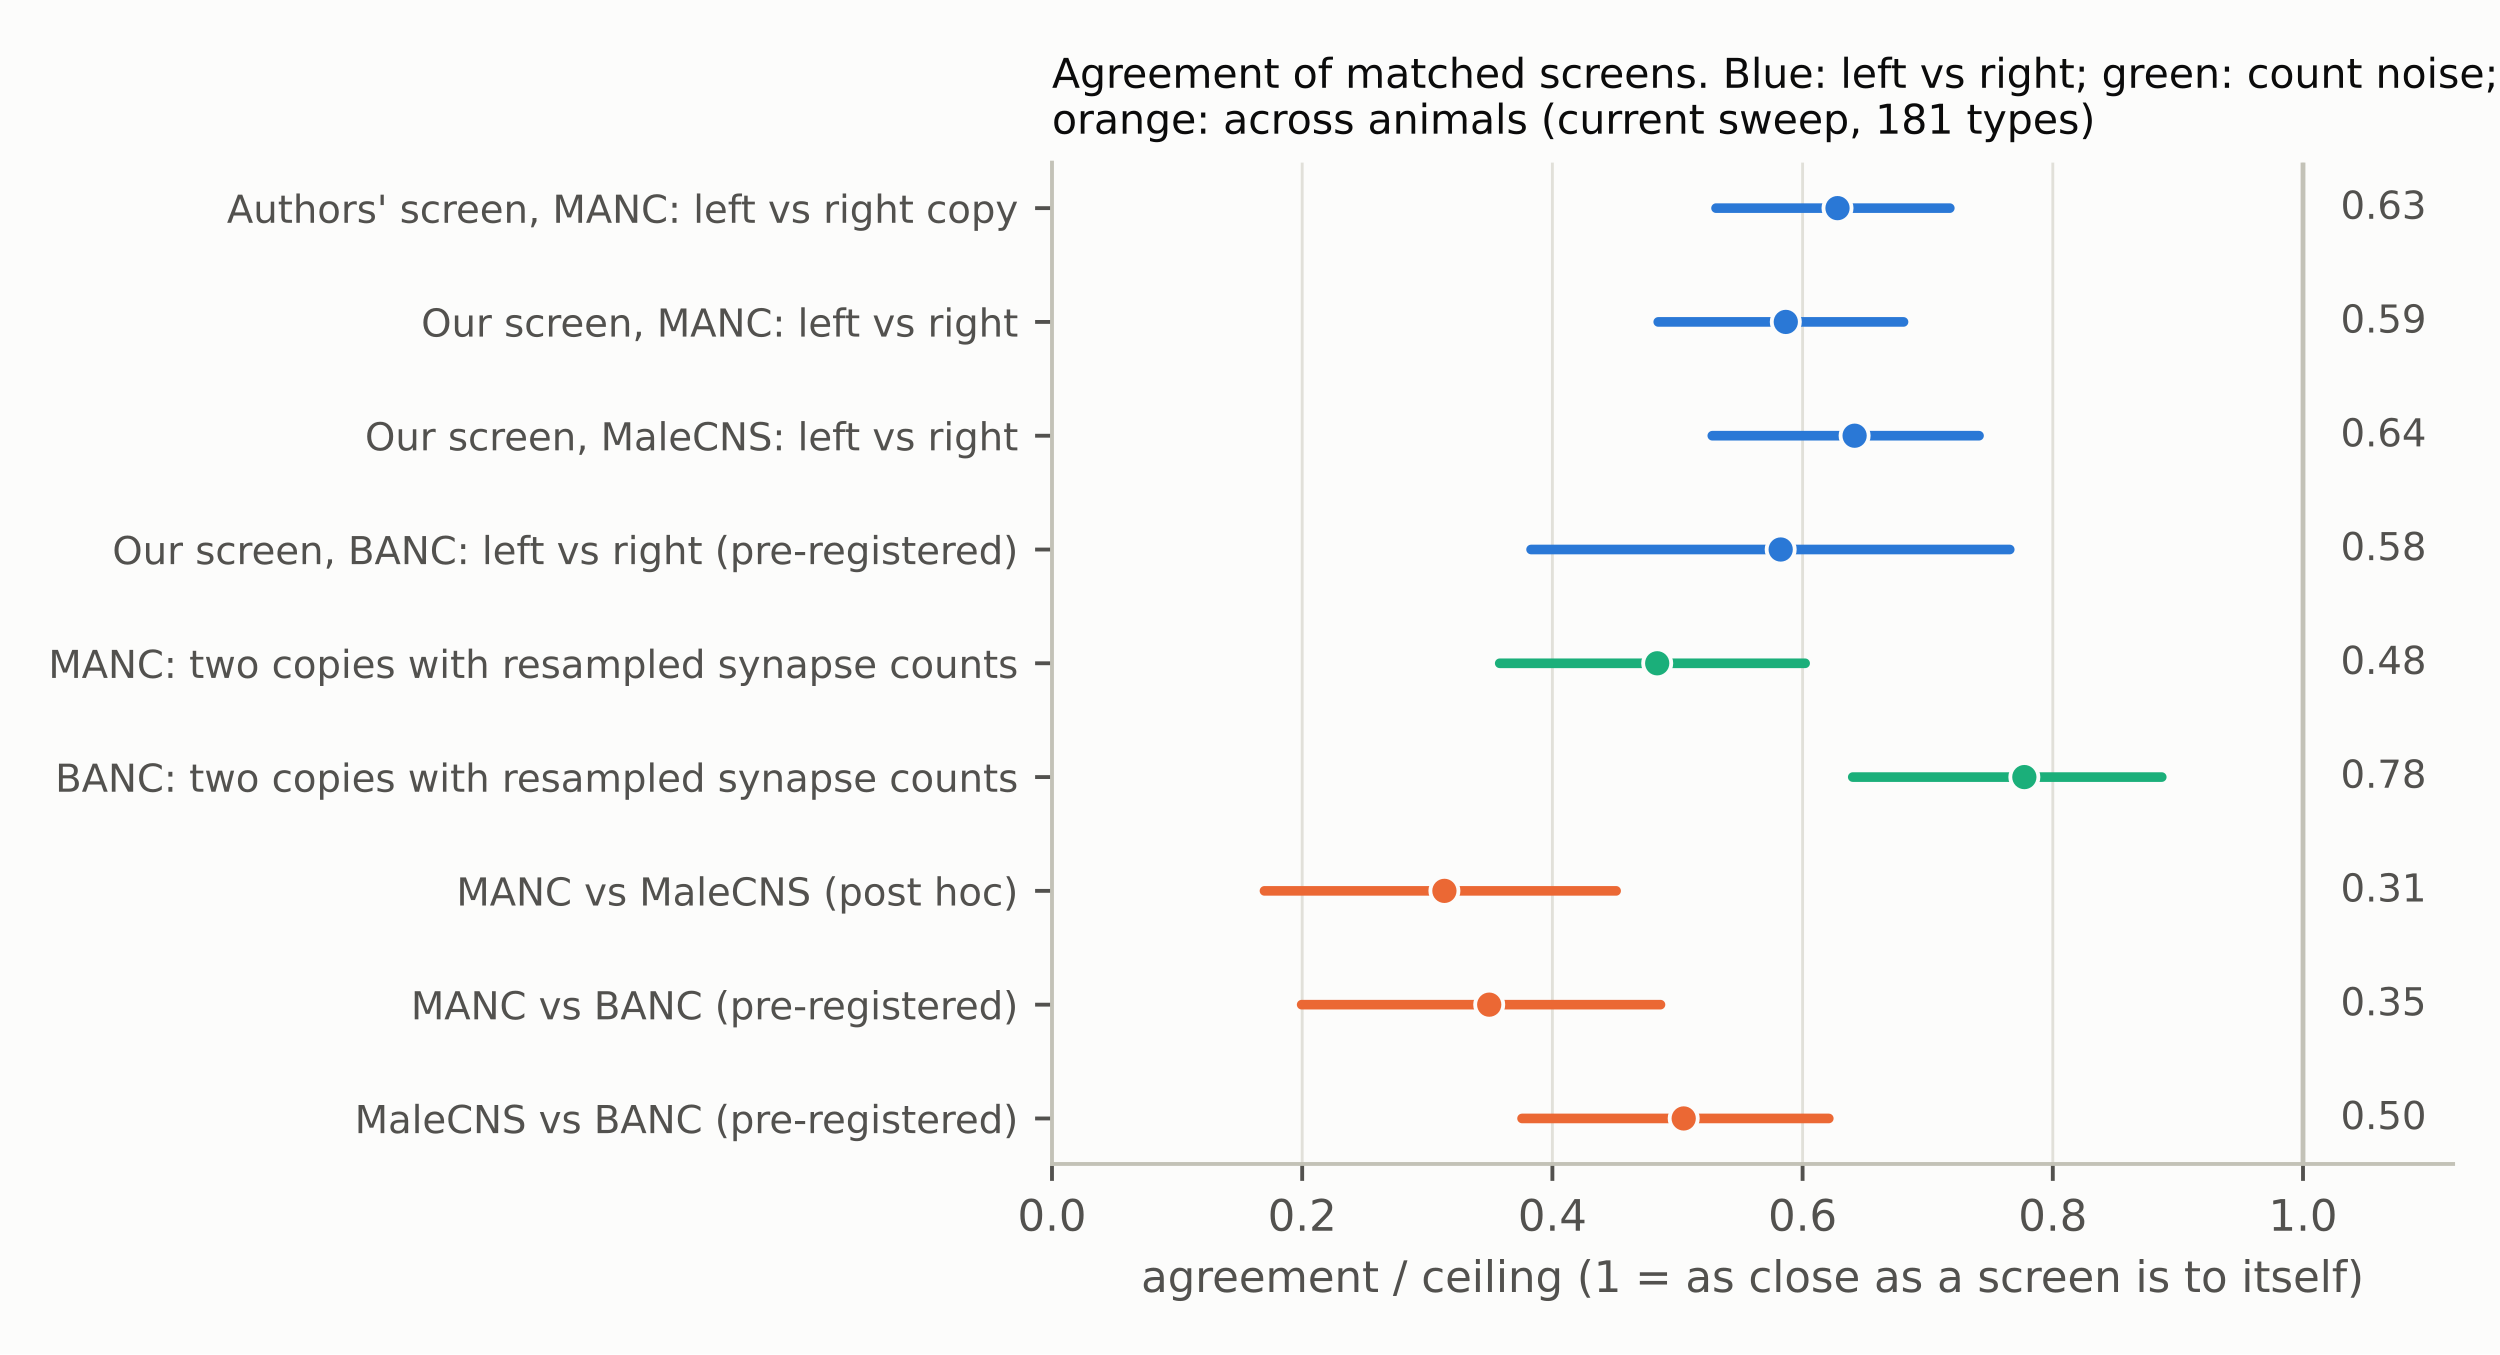
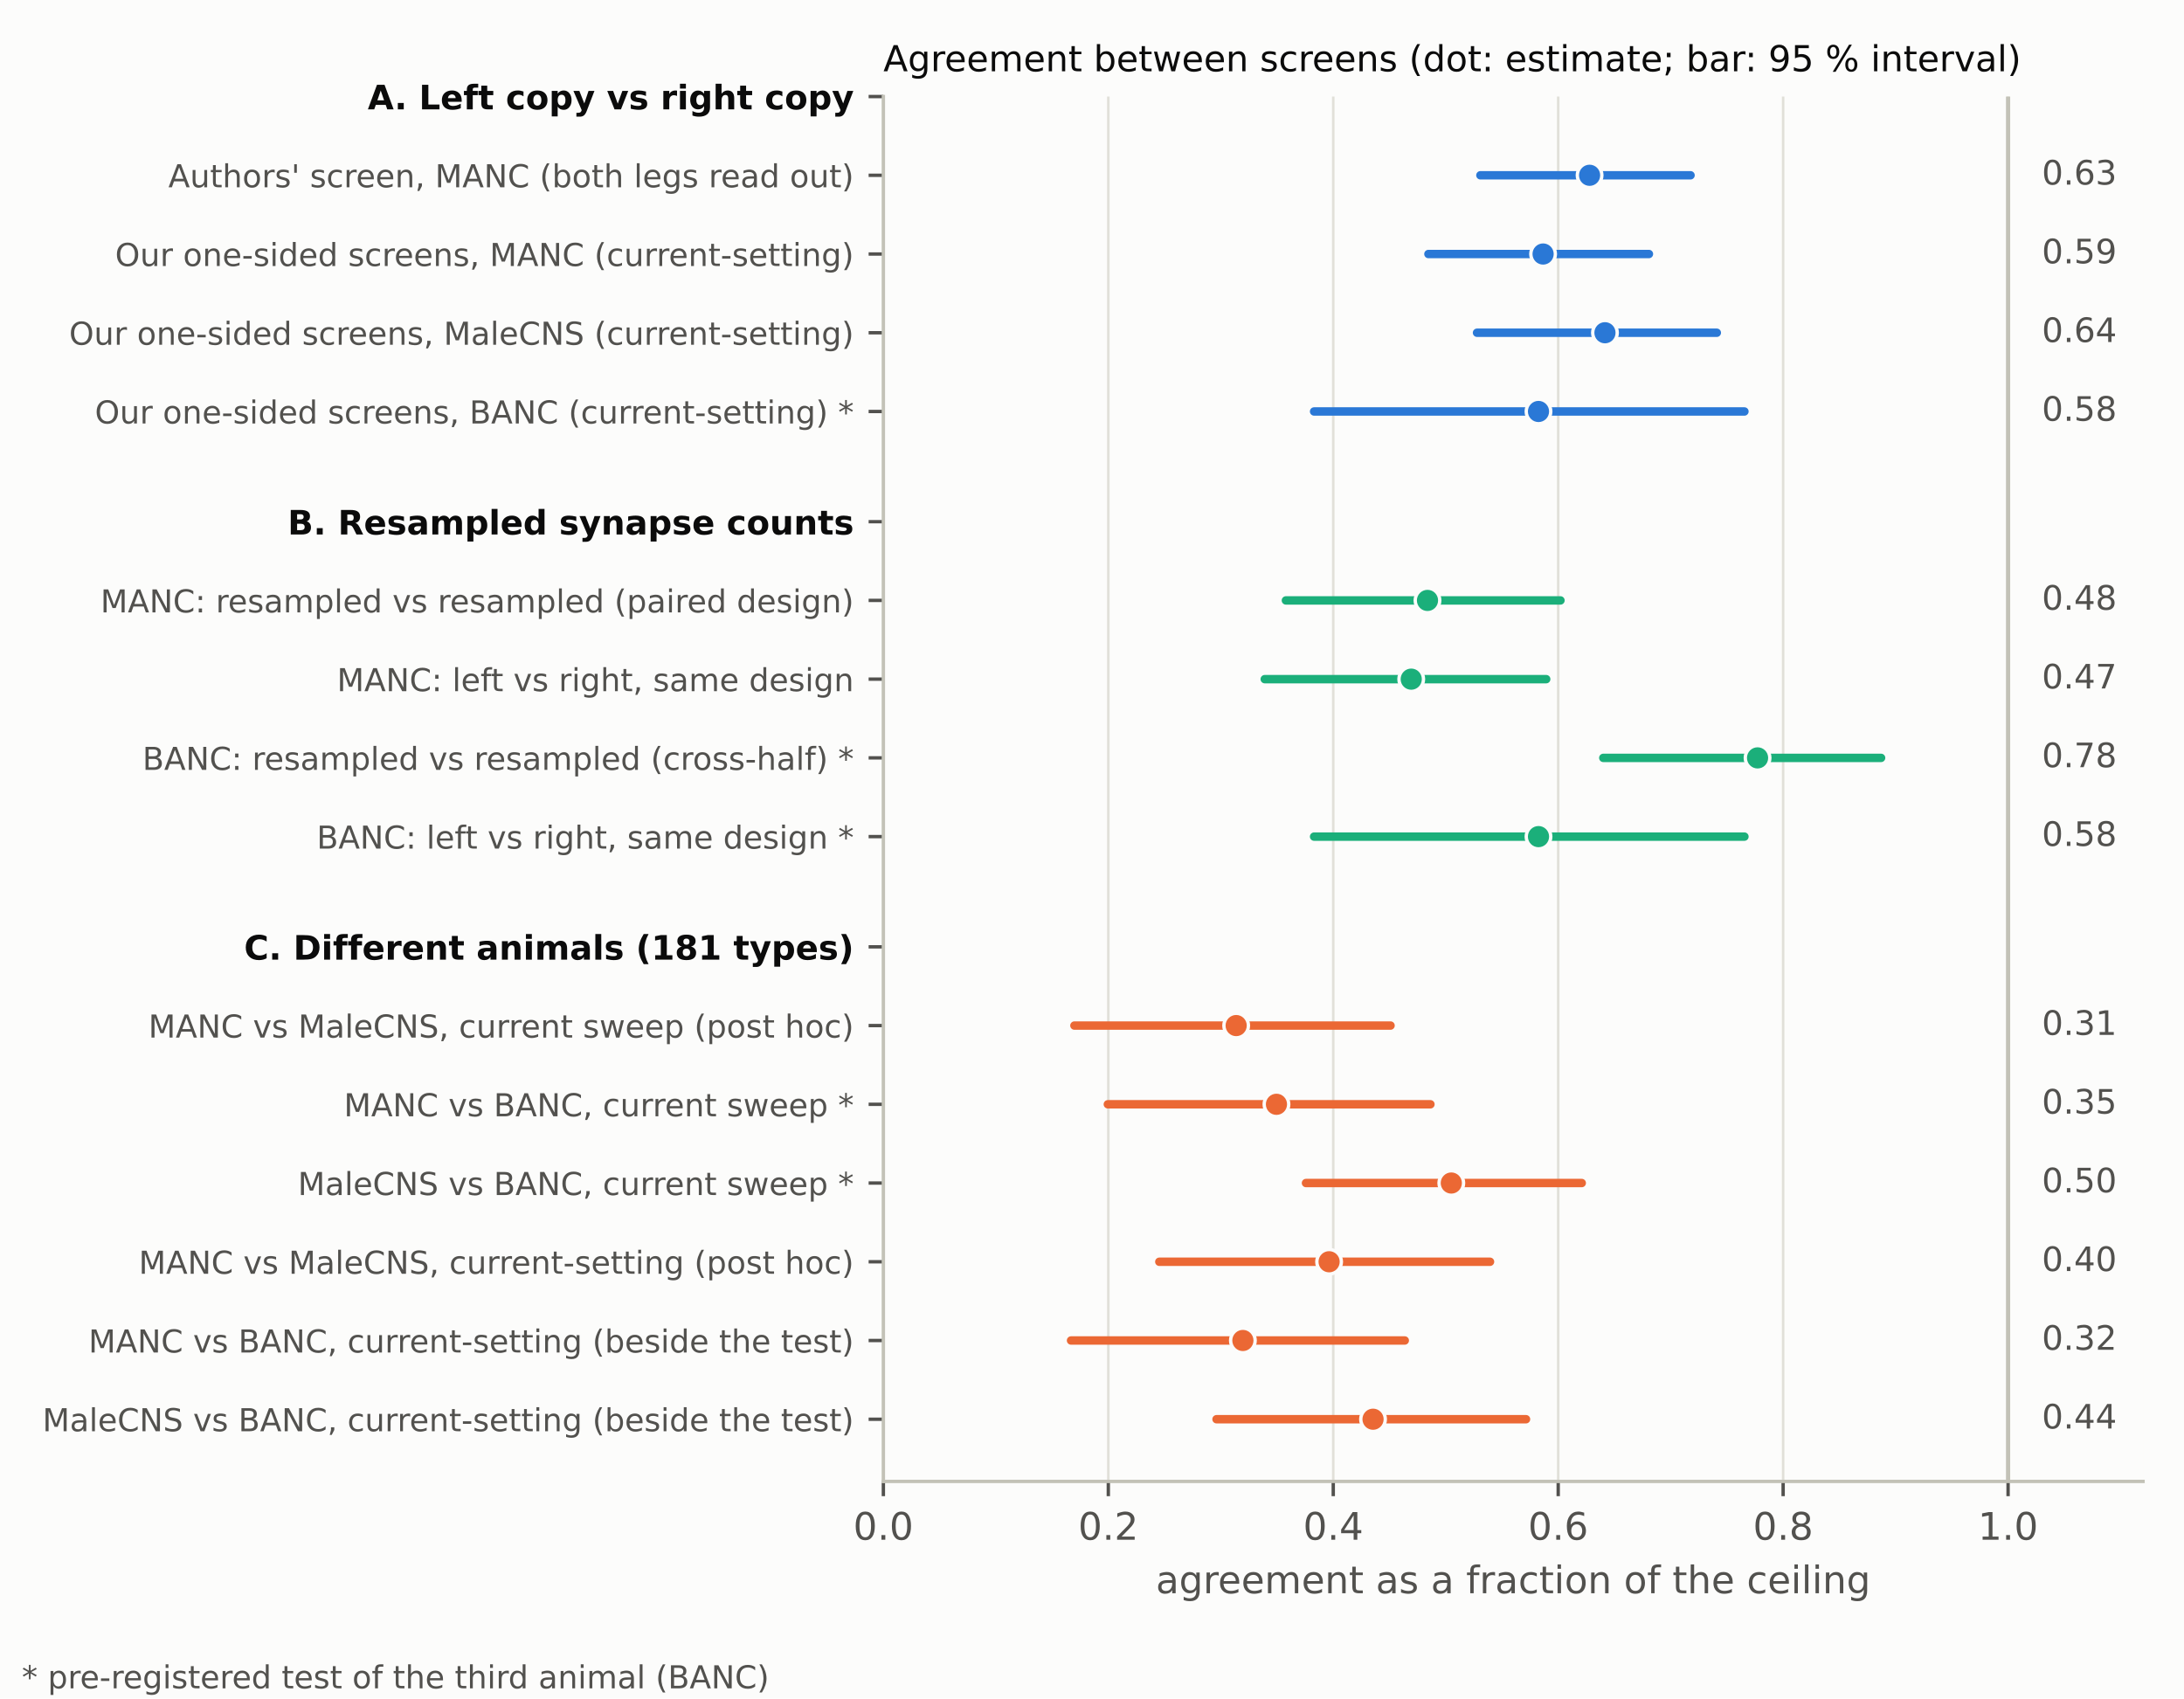
- <svg xmlns="http://www.w3.org/2000/svg" xmlns:xlink="http://www.w3.org/1999/xlink" width="518.4pt" height="280.8pt" viewBox="0 0 518.4 280.8" version="1.1">
+ <svg xmlns="http://www.w3.org/2000/svg" xmlns:xlink="http://www.w3.org/1999/xlink" width="518.4pt" height="403.2pt" viewBox="0 0 518.4 403.2" version="1.1">
  <defs>
    <style type="text/css">*{stroke-linejoin: round; stroke-linecap: butt}</style>
  </defs>
  <g id="figure_1">
    <g id="patch_1">
-       <path d="M 0 280.8  L 518.4 280.8  L 518.4 0  L 0 0  z " style="fill: #fcfcfb" />
+       <path d="M 0 403.2  L 518.4 403.2  L 518.4 0  L 0 0  z " style="fill: #fcfcfb" />
    </g>
    <g id="axes_1">
      <g id="patch_2">
-         <path d="M 218.14 241.36  L 508.68 241.36  L 508.68 33.72  L 218.14 33.72  z " style="fill: #fcfcfb" />
+         <path d="M 209.68 351.664  L 508.68 351.664  L 508.68 22.92  L 209.68 22.92  z " style="fill: #fcfcfb" />
      </g>
      <g id="matplotlib.axis_1">
        <g id="xtick_1">
          <g id="line2d_1">
-             <path d="M 218.14 241.36  L 218.14 33.72  " clip-path="url(#p12d2eb8506)" style="fill: none; stroke: #e1e0d9; stroke-width: 0.6; stroke-linecap: square" />
+             <path d="M 209.68 351.664  L 209.68 22.92  " clip-path="url(#ped749e7510)" style="fill: none; stroke: #e1e0d9; stroke-width: 0.6; stroke-linecap: square" />
          </g>
          <g id="line2d_2">
            <defs>
              <path id="m57b8899094" d="M 0 0  L 0 3.5  " style="stroke: #52514e; stroke-width: 0.8" />
            </defs>
            <g>
-               <use xlink:href="#m57b8899094" x="218.14" y="241.36" style="fill: #52514e; stroke: #52514e; stroke-width: 0.8" />
+               <use xlink:href="#m57b8899094" x="209.68" y="351.664" style="fill: #52514e; stroke: #52514e; stroke-width: 0.8" />
            </g>
          </g>
          <g id="text_1">
-             <text style="fill: #52514e; font: 9px 'DejaVu Sans'; text-anchor: middle" x="218.14" y="255.199" transform="rotate(-0 218.14 255.1986)">0.0</text>
+             <text style="fill: #52514e; font: 9px 'DejaVu Sans'; text-anchor: middle" x="209.68" y="365.503" transform="rotate(-0 209.68 365.5026)">0.0</text>
          </g>
        </g>
        <g id="xtick_2">
          <g id="line2d_3">
-             <path d="M 270.022 241.36  L 270.022 33.72  " clip-path="url(#p12d2eb8506)" style="fill: none; stroke: #e1e0d9; stroke-width: 0.6; stroke-linecap: square" />
+             <path d="M 263.073 351.664  L 263.073 22.92  " clip-path="url(#ped749e7510)" style="fill: none; stroke: #e1e0d9; stroke-width: 0.6; stroke-linecap: square" />
          </g>
          <g id="line2d_4">
            <g>
-               <use xlink:href="#m57b8899094" x="270.022" y="241.36" style="fill: #52514e; stroke: #52514e; stroke-width: 0.8" />
+               <use xlink:href="#m57b8899094" x="263.073" y="351.664" style="fill: #52514e; stroke: #52514e; stroke-width: 0.8" />
            </g>
          </g>
          <g id="text_2">
-             <text style="fill: #52514e; font: 9px 'DejaVu Sans'; text-anchor: middle" x="270.022" y="255.199" transform="rotate(-0 270.0221 255.1986)">0.2</text>
+             <text style="fill: #52514e; font: 9px 'DejaVu Sans'; text-anchor: middle" x="263.073" y="365.503" transform="rotate(-0 263.0729 365.5026)">0.2</text>
          </g>
        </g>
        <g id="xtick_3">
          <g id="line2d_5">
-             <path d="M 321.904 241.36  L 321.904 33.72  " clip-path="url(#p12d2eb8506)" style="fill: none; stroke: #e1e0d9; stroke-width: 0.6; stroke-linecap: square" />
+             <path d="M 316.466 351.664  L 316.466 22.92  " clip-path="url(#ped749e7510)" style="fill: none; stroke: #e1e0d9; stroke-width: 0.6; stroke-linecap: square" />
          </g>
          <g id="line2d_6">
            <g>
-               <use xlink:href="#m57b8899094" x="321.904" y="241.36" style="fill: #52514e; stroke: #52514e; stroke-width: 0.8" />
+               <use xlink:href="#m57b8899094" x="316.466" y="351.664" style="fill: #52514e; stroke: #52514e; stroke-width: 0.8" />
            </g>
          </g>
          <g id="text_3">
-             <text style="fill: #52514e; font: 9px 'DejaVu Sans'; text-anchor: middle" x="321.904" y="255.199" transform="rotate(-0 321.9043 255.1986)">0.4</text>
+             <text style="fill: #52514e; font: 9px 'DejaVu Sans'; text-anchor: middle" x="316.466" y="365.503" transform="rotate(-0 316.4657 365.5026)">0.4</text>
          </g>
        </g>
        <g id="xtick_4">
          <g id="line2d_7">
-             <path d="M 373.786 241.36  L 373.786 33.72  " clip-path="url(#p12d2eb8506)" style="fill: none; stroke: #e1e0d9; stroke-width: 0.6; stroke-linecap: square" />
+             <path d="M 369.859 351.664  L 369.859 22.92  " clip-path="url(#ped749e7510)" style="fill: none; stroke: #e1e0d9; stroke-width: 0.6; stroke-linecap: square" />
          </g>
          <g id="line2d_8">
            <g>
-               <use xlink:href="#m57b8899094" x="373.786" y="241.36" style="fill: #52514e; stroke: #52514e; stroke-width: 0.8" />
+               <use xlink:href="#m57b8899094" x="369.859" y="351.664" style="fill: #52514e; stroke: #52514e; stroke-width: 0.8" />
            </g>
          </g>
          <g id="text_4">
-             <text style="fill: #52514e; font: 9px 'DejaVu Sans'; text-anchor: middle" x="373.786" y="255.199" transform="rotate(-0 373.7864 255.1986)">0.6</text>
+             <text style="fill: #52514e; font: 9px 'DejaVu Sans'; text-anchor: middle" x="369.859" y="365.503" transform="rotate(-0 369.8586 365.5026)">0.6</text>
          </g>
        </g>
        <g id="xtick_5">
          <g id="line2d_9">
-             <path d="M 425.669 241.36  L 425.669 33.72  " clip-path="url(#p12d2eb8506)" style="fill: none; stroke: #e1e0d9; stroke-width: 0.6; stroke-linecap: square" />
+             <path d="M 423.251 351.664  L 423.251 22.92  " clip-path="url(#ped749e7510)" style="fill: none; stroke: #e1e0d9; stroke-width: 0.6; stroke-linecap: square" />
          </g>
          <g id="line2d_10">
            <g>
-               <use xlink:href="#m57b8899094" x="425.669" y="241.36" style="fill: #52514e; stroke: #52514e; stroke-width: 0.8" />
+               <use xlink:href="#m57b8899094" x="423.251" y="351.664" style="fill: #52514e; stroke: #52514e; stroke-width: 0.8" />
            </g>
          </g>
          <g id="text_5">
-             <text style="fill: #52514e; font: 9px 'DejaVu Sans'; text-anchor: middle" x="425.669" y="255.199" transform="rotate(-0 425.6686 255.1986)">0.8</text>
+             <text style="fill: #52514e; font: 9px 'DejaVu Sans'; text-anchor: middle" x="423.251" y="365.503" transform="rotate(-0 423.2514 365.5026)">0.8</text>
          </g>
        </g>
        <g id="xtick_6">
          <g id="line2d_11">
-             <path d="M 477.551 241.36  L 477.551 33.72  " clip-path="url(#p12d2eb8506)" style="fill: none; stroke: #e1e0d9; stroke-width: 0.6; stroke-linecap: square" />
+             <path d="M 476.644 351.664  L 476.644 22.92  " clip-path="url(#ped749e7510)" style="fill: none; stroke: #e1e0d9; stroke-width: 0.6; stroke-linecap: square" />
          </g>
          <g id="line2d_12">
            <g>
-               <use xlink:href="#m57b8899094" x="477.551" y="241.36" style="fill: #52514e; stroke: #52514e; stroke-width: 0.8" />
+               <use xlink:href="#m57b8899094" x="476.644" y="351.664" style="fill: #52514e; stroke: #52514e; stroke-width: 0.8" />
            </g>
          </g>
          <g id="text_6">
-             <text style="fill: #52514e; font: 9px 'DejaVu Sans'; text-anchor: middle" x="477.551" y="255.199" transform="rotate(-0 477.5507 255.1986)">1.0</text>
+             <text style="fill: #52514e; font: 9px 'DejaVu Sans'; text-anchor: middle" x="476.644" y="365.503" transform="rotate(-0 476.6443 365.5026)">1.0</text>
          </g>
        </g>
        <g id="text_7">
-           <text style="fill: #52514e; font: 9px 'DejaVu Sans'; text-anchor: middle" x="363.41" y="267.909" transform="rotate(-0 363.41 267.9089)">agreement / ceiling (1 = as close as a screen is to itself)</text>
+           <text style="fill: #52514e; font: 9px 'DejaVu Sans'; text-anchor: middle" x="359.18" y="378.213" transform="rotate(-0 359.18 378.2129)">agreement as a fraction of the ceiling</text>
        </g>
      </g>
      <g id="matplotlib.axis_2">
        <g id="ytick_1">
          <g id="line2d_13">
            <defs>
              <path id="m60ba0a7994" d="M 0 0  L -3.5 0  " style="stroke: #52514e; stroke-width: 0.8" />
            </defs>
            <g>
-               <use xlink:href="#m60ba0a7994" x="218.14" y="231.922" style="fill: #52514e; stroke: #52514e; stroke-width: 0.8" />
+               <use xlink:href="#m60ba0a7994" x="209.68" y="22.92" style="fill: #52514e; stroke: #52514e; stroke-width: 0.8" />
            </g>
          </g>
          <g id="text_8">
-             <text style="fill: #52514e; font: 8px 'DejaVu Sans'; text-anchor: end" x="211.14" y="234.961" transform="rotate(-0 211.14 234.9612)">MaleCNS vs BANC (pre-registered)</text>
+             <text style="fill: #0b0b0b; font: 700 8px 'DejaVu Sans'; text-anchor: end" x="202.68" y="25.959" transform="rotate(-0 202.68 25.95938)">A. Left copy vs right copy</text>
          </g>
        </g>
        <g id="ytick_2">
          <g id="line2d_14">
            <g>
-               <use xlink:href="#m60ba0a7994" x="218.14" y="208.326" style="fill: #52514e; stroke: #52514e; stroke-width: 0.8" />
+               <use xlink:href="#m60ba0a7994" x="209.68" y="41.609" style="fill: #52514e; stroke: #52514e; stroke-width: 0.8" />
            </g>
          </g>
          <g id="text_9">
-             <text style="fill: #52514e; font: 8px 'DejaVu Sans'; text-anchor: end" x="211.14" y="211.366" transform="rotate(-0 211.14 211.3657)">MANC vs BANC (pre-registered)</text>
+             <text style="fill: #52514e; font: 7.5px 'DejaVu Sans'; text-anchor: end" x="202.68" y="44.459" transform="rotate(-0 202.68 44.45867)">Authors' screen, MANC (both legs read out)</text>
          </g>
        </g>
        <g id="ytick_3">
          <g id="line2d_15">
            <g>
-               <use xlink:href="#m60ba0a7994" x="218.14" y="184.731" style="fill: #52514e; stroke: #52514e; stroke-width: 0.8" />
+               <use xlink:href="#m60ba0a7994" x="209.68" y="60.299" style="fill: #52514e; stroke: #52514e; stroke-width: 0.8" />
            </g>
          </g>
          <g id="text_10">
-             <text style="fill: #52514e; font: 8px 'DejaVu Sans'; text-anchor: end" x="211.14" y="187.77" transform="rotate(-0 211.14 187.7703)">MANC vs MaleCNS (post hoc)</text>
+             <text style="fill: #52514e; font: 7.5px 'DejaVu Sans'; text-anchor: end" x="202.68" y="63.148" transform="rotate(-0 202.68 63.14793)">Our one-sided screens, MANC (current-setting)</text>
          </g>
        </g>
        <g id="ytick_4">
          <g id="line2d_16">
            <g>
-               <use xlink:href="#m60ba0a7994" x="218.14" y="161.135" style="fill: #52514e; stroke: #52514e; stroke-width: 0.8" />
+               <use xlink:href="#m60ba0a7994" x="209.68" y="78.988" style="fill: #52514e; stroke: #52514e; stroke-width: 0.8" />
            </g>
          </g>
          <g id="text_11">
-             <text style="fill: #52514e; font: 8px 'DejaVu Sans'; text-anchor: end" x="211.14" y="164.175" transform="rotate(-0 211.14 164.1748)">BANC: two copies with resampled synapse counts</text>
+             <text style="fill: #52514e; font: 7.5px 'DejaVu Sans'; text-anchor: end" x="202.68" y="81.837" transform="rotate(-0 202.68 81.83718)">Our one-sided screens, MaleCNS (current-setting)</text>
          </g>
        </g>
        <g id="ytick_5">
          <g id="line2d_17">
            <g>
-               <use xlink:href="#m60ba0a7994" x="218.14" y="137.54" style="fill: #52514e; stroke: #52514e; stroke-width: 0.8" />
+               <use xlink:href="#m60ba0a7994" x="209.68" y="97.677" style="fill: #52514e; stroke: #52514e; stroke-width: 0.8" />
            </g>
          </g>
          <g id="text_12">
-             <text style="fill: #52514e; font: 8px 'DejaVu Sans'; text-anchor: end" x="211.14" y="140.579" transform="rotate(-0 211.14 140.5794)">MANC: two copies with resampled synapse counts</text>
+             <text style="fill: #52514e; font: 7.5px 'DejaVu Sans'; text-anchor: end" x="202.68" y="100.526" transform="rotate(-0 202.68 100.5264)">Our one-sided screens, BANC (current-setting) *</text>
          </g>
        </g>
        <g id="ytick_6">
          <g id="line2d_18">
            <g>
-               <use xlink:href="#m60ba0a7994" x="218.14" y="113.945" style="fill: #52514e; stroke: #52514e; stroke-width: 0.8" />
+               <use xlink:href="#m60ba0a7994" x="209.68" y="123.842" style="fill: #52514e; stroke: #52514e; stroke-width: 0.8" />
            </g>
          </g>
          <g id="text_13">
-             <text style="fill: #52514e; font: 8px 'DejaVu Sans'; text-anchor: end" x="211.14" y="116.984" transform="rotate(-0 211.14 116.9839)">Our screen, BANC: left vs right (pre-registered)</text>
+             <text style="fill: #0b0b0b; font: 700 8px 'DejaVu Sans'; text-anchor: end" x="202.68" y="126.881" transform="rotate(-0 202.68 126.8814)">B. Resampled synapse counts</text>
          </g>
        </g>
        <g id="ytick_7">
          <g id="line2d_19">
            <g>
-               <use xlink:href="#m60ba0a7994" x="218.14" y="90.349" style="fill: #52514e; stroke: #52514e; stroke-width: 0.8" />
+               <use xlink:href="#m60ba0a7994" x="209.68" y="142.531" style="fill: #52514e; stroke: #52514e; stroke-width: 0.8" />
            </g>
          </g>
          <g id="text_14">
-             <text style="fill: #52514e; font: 8px 'DejaVu Sans'; text-anchor: end" x="211.14" y="93.388" transform="rotate(-0 211.14 93.38847)">Our screen, MaleCNS: left vs right</text>
+             <text style="fill: #52514e; font: 7.5px 'DejaVu Sans'; text-anchor: end" x="202.68" y="145.381" transform="rotate(-0 202.68 145.3806)">MANC: resampled vs resampled (paired design)</text>
          </g>
        </g>
        <g id="ytick_8">
          <g id="line2d_20">
            <g>
-               <use xlink:href="#m60ba0a7994" x="218.14" y="66.754" style="fill: #52514e; stroke: #52514e; stroke-width: 0.8" />
+               <use xlink:href="#m60ba0a7994" x="209.68" y="161.22" style="fill: #52514e; stroke: #52514e; stroke-width: 0.8" />
            </g>
          </g>
          <g id="text_15">
-             <text style="fill: #52514e; font: 8px 'DejaVu Sans'; text-anchor: end" x="211.14" y="69.793" transform="rotate(-0 211.14 69.79301)">Our screen, MANC: left vs right</text>
+             <text style="fill: #52514e; font: 7.5px 'DejaVu Sans'; text-anchor: end" x="202.68" y="164.07" transform="rotate(-0 202.68 164.0699)">MANC: left vs right, same design</text>
          </g>
        </g>
        <g id="ytick_9">
          <g id="line2d_21">
            <g>
-               <use xlink:href="#m60ba0a7994" x="218.14" y="43.158" style="fill: #52514e; stroke: #52514e; stroke-width: 0.8" />
+               <use xlink:href="#m60ba0a7994" x="209.68" y="179.91" style="fill: #52514e; stroke: #52514e; stroke-width: 0.8" />
            </g>
          </g>
          <g id="text_16">
-             <text style="fill: #52514e; font: 8px 'DejaVu Sans'; text-anchor: end" x="211.14" y="46.198" transform="rotate(-0 211.14 46.19756)">Authors' screen, MANC: left vs right copy</text>
-           </g>
-         </g>
-       </g>
-       <g id="line2d_22">
-         <path d="M 355.84 43.158  L 404.31 43.158  " clip-path="url(#p12d2eb8506)" style="fill: none; stroke: #2a78d6; stroke-width: 2; stroke-linecap: round" />
-       </g>
-       <g id="line2d_23">
-         <path d="M 343.852 66.754  L 394.712 66.754  " clip-path="url(#p12d2eb8506)" style="fill: none; stroke: #2a78d6; stroke-width: 2; stroke-linecap: round" />
-       </g>
-       <g id="line2d_24">
-         <path d="M 355.063 90.349  L 410.368 90.349  " clip-path="url(#p12d2eb8506)" style="fill: none; stroke: #2a78d6; stroke-width: 2; stroke-linecap: round" />
-       </g>
-       <g id="line2d_25">
-         <path d="M 317.485 113.945  L 416.738 113.945  " clip-path="url(#p12d2eb8506)" style="fill: none; stroke: #2a78d6; stroke-width: 2; stroke-linecap: round" />
-       </g>
-       <g id="line2d_26">
-         <path d="M 310.983 137.54  L 374.308 137.54  " clip-path="url(#p12d2eb8506)" style="fill: none; stroke: #1baf7a; stroke-width: 2; stroke-linecap: round" />
-       </g>
-       <g id="line2d_27">
-         <path d="M 384.187 161.135  L 448.26 161.135  " clip-path="url(#p12d2eb8506)" style="fill: none; stroke: #1baf7a; stroke-width: 2; stroke-linecap: round" />
-       </g>
-       <g id="line2d_28">
-         <path d="M 262.203 184.731  L 335.116 184.731  " clip-path="url(#p12d2eb8506)" style="fill: none; stroke: #eb6834; stroke-width: 2; stroke-linecap: round" />
-       </g>
-       <g id="line2d_29">
-         <path d="M 269.913 208.326  L 344.315 208.326  " clip-path="url(#p12d2eb8506)" style="fill: none; stroke: #eb6834; stroke-width: 2; stroke-linecap: round" />
+             <text style="fill: #52514e; font: 7.5px 'DejaVu Sans'; text-anchor: end" x="202.68" y="182.759" transform="rotate(-0 202.68 182.7592)">BANC: resampled vs resampled (cross-half) *</text>
+           </g>
+         </g>
+         <g id="ytick_10">
+           <g id="line2d_22">
+             <g>
+               <use xlink:href="#m60ba0a7994" x="209.68" y="198.599" style="fill: #52514e; stroke: #52514e; stroke-width: 0.8" />
+             </g>
+           </g>
+           <g id="text_17">
+             <text style="fill: #52514e; font: 7.5px 'DejaVu Sans'; text-anchor: end" x="202.68" y="201.448" transform="rotate(-0 202.68 201.4484)">BANC: left vs right, same design *</text>
+           </g>
+         </g>
+         <g id="ytick_11">
+           <g id="line2d_23">
+             <g>
+               <use xlink:href="#m60ba0a7994" x="209.68" y="224.764" style="fill: #52514e; stroke: #52514e; stroke-width: 0.8" />
+             </g>
+           </g>
+           <g id="text_18">
+             <text style="fill: #0b0b0b; font: 700 8px 'DejaVu Sans'; text-anchor: end" x="202.68" y="227.803" transform="rotate(-0 202.68 227.8033)">C. Different animals (181 types)</text>
+           </g>
+         </g>
+         <g id="ytick_12">
+           <g id="line2d_24">
+             <g>
+               <use xlink:href="#m60ba0a7994" x="209.68" y="243.453" style="fill: #52514e; stroke: #52514e; stroke-width: 0.8" />
+             </g>
+           </g>
+           <g id="text_19">
+             <text style="fill: #52514e; font: 7.5px 'DejaVu Sans'; text-anchor: end" x="202.68" y="246.303" transform="rotate(-0 202.68 246.3026)">MANC vs MaleCNS, current sweep (post hoc)</text>
+           </g>
+         </g>
+         <g id="ytick_13">
+           <g id="line2d_25">
+             <g>
+               <use xlink:href="#m60ba0a7994" x="209.68" y="262.142" style="fill: #52514e; stroke: #52514e; stroke-width: 0.8" />
+             </g>
+           </g>
+           <g id="text_20">
+             <text style="fill: #52514e; font: 7.5px 'DejaVu Sans'; text-anchor: end" x="202.68" y="264.992" transform="rotate(-0 202.68 264.9919)">MANC vs BANC, current sweep *</text>
+           </g>
+         </g>
+         <g id="ytick_14">
+           <g id="line2d_26">
+             <g>
+               <use xlink:href="#m60ba0a7994" x="209.68" y="280.832" style="fill: #52514e; stroke: #52514e; stroke-width: 0.8" />
+             </g>
+           </g>
+           <g id="text_21">
+             <text style="fill: #52514e; font: 7.5px 'DejaVu Sans'; text-anchor: end" x="202.68" y="283.681" transform="rotate(-0 202.68 283.6811)">MaleCNS vs BANC, current sweep *</text>
+           </g>
+         </g>
+         <g id="ytick_15">
+           <g id="line2d_27">
+             <g>
+               <use xlink:href="#m60ba0a7994" x="209.68" y="299.521" style="fill: #52514e; stroke: #52514e; stroke-width: 0.8" />
+             </g>
+           </g>
+           <g id="text_22">
+             <text style="fill: #52514e; font: 7.5px 'DejaVu Sans'; text-anchor: end" x="202.68" y="302.37" transform="rotate(-0 202.68 302.3704)">MANC vs MaleCNS, current-setting (post hoc)</text>
+           </g>
+         </g>
+         <g id="ytick_16">
+           <g id="line2d_28">
+             <g>
+               <use xlink:href="#m60ba0a7994" x="209.68" y="318.21" style="fill: #52514e; stroke: #52514e; stroke-width: 0.8" />
+             </g>
+           </g>
+           <g id="text_23">
+             <text style="fill: #52514e; font: 7.5px 'DejaVu Sans'; text-anchor: end" x="202.68" y="321.06" transform="rotate(-0 202.68 321.0596)">MANC vs BANC, current-setting (beside the test)</text>
+           </g>
+         </g>
+         <g id="ytick_17">
+           <g id="line2d_29">
+             <g>
+               <use xlink:href="#m60ba0a7994" x="209.68" y="336.899" style="fill: #52514e; stroke: #52514e; stroke-width: 0.8" />
+             </g>
+           </g>
+           <g id="text_24">
+             <text style="fill: #52514e; font: 7.5px 'DejaVu Sans'; text-anchor: end" x="202.68" y="339.749" transform="rotate(-0 202.68 339.7489)">MaleCNS vs BANC, current-setting (beside the test)</text>
+           </g>
+         </g>
      </g>
      <g id="line2d_30">
-         <path d="M 315.614 231.922  L 379.217 231.922  " clip-path="url(#p12d2eb8506)" style="fill: none; stroke: #eb6834; stroke-width: 2; stroke-linecap: round" />
+         <path d="M 351.39 41.609  L 401.271 41.609  " clip-path="url(#ped749e7510)" style="fill: none; stroke: #2a78d6; stroke-width: 2; stroke-linecap: round" />
      </g>
      <g id="line2d_31">
-         <path d="M 477.551 241.36  L 477.551 33.72  " clip-path="url(#p12d2eb8506)" style="fill: none; stroke: #c3c2b7; stroke-linecap: square" />
+         <path d="M 339.053 60.299  L 391.394 60.299  " clip-path="url(#ped749e7510)" style="fill: none; stroke: #2a78d6; stroke-width: 2; stroke-linecap: round" />
+       </g>
+       <g id="line2d_32">
+         <path d="M 350.59 78.988  L 407.506 78.988  " clip-path="url(#ped749e7510)" style="fill: none; stroke: #2a78d6; stroke-width: 2; stroke-linecap: round" />
+       </g>
+       <g id="line2d_33">
+         <path d="M 311.917 97.677  L 414.061 97.677  " clip-path="url(#ped749e7510)" style="fill: none; stroke: #2a78d6; stroke-width: 2; stroke-linecap: round" />
+       </g>
+       <g id="line2d_34">
+         <path d="M 305.226 142.531  L 370.395 142.531  " clip-path="url(#ped749e7510)" style="fill: none; stroke: #1baf7a; stroke-width: 2; stroke-linecap: round" />
+       </g>
+       <g id="line2d_35">
+         <path d="M 300.204 161.22  L 367.011 161.22  " clip-path="url(#ped749e7510)" style="fill: none; stroke: #1baf7a; stroke-width: 2; stroke-linecap: round" />
+       </g>
+       <g id="line2d_36">
+         <path d="M 380.562 179.91  L 446.501 179.91  " clip-path="url(#ped749e7510)" style="fill: none; stroke: #1baf7a; stroke-width: 2; stroke-linecap: round" />
+       </g>
+       <g id="line2d_37">
+         <path d="M 311.917 198.599  L 414.061 198.599  " clip-path="url(#ped749e7510)" style="fill: none; stroke: #1baf7a; stroke-width: 2; stroke-linecap: round" />
+       </g>
+       <g id="line2d_38">
+         <path d="M 255.026 243.453  L 330.062 243.453  " clip-path="url(#ped749e7510)" style="fill: none; stroke: #eb6834; stroke-width: 2; stroke-linecap: round" />
+       </g>
+       <g id="line2d_39">
+         <path d="M 262.96 262.142  L 339.529 262.142  " clip-path="url(#ped749e7510)" style="fill: none; stroke: #eb6834; stroke-width: 2; stroke-linecap: round" />
+       </g>
+       <g id="line2d_40">
+         <path d="M 309.993 280.832  L 375.447 280.832  " clip-path="url(#ped749e7510)" style="fill: none; stroke: #eb6834; stroke-width: 2; stroke-linecap: round" />
+       </g>
+       <g id="line2d_41">
+         <path d="M 275.18 299.521  L 353.674 299.521  " clip-path="url(#ped749e7510)" style="fill: none; stroke: #eb6834; stroke-width: 2; stroke-linecap: round" />
+       </g>
+       <g id="line2d_42">
+         <path d="M 254.226 318.21  L 333.439 318.21  " clip-path="url(#ped749e7510)" style="fill: none; stroke: #eb6834; stroke-width: 2; stroke-linecap: round" />
+       </g>
+       <g id="line2d_43">
+         <path d="M 288.759 336.899  L 362.218 336.899  " clip-path="url(#ped749e7510)" style="fill: none; stroke: #eb6834; stroke-width: 2; stroke-linecap: round" />
+       </g>
+       <g id="line2d_44">
+         <path d="M 476.644 351.664  L 476.644 22.92  " clip-path="url(#ped749e7510)" style="fill: none; stroke: #c3c2b7; stroke-linecap: square" />
      </g>
      <g id="patch_3">
-         <path d="M 218.14 241.36  L 218.14 33.72  " style="fill: none; stroke: #c3c2b7; stroke-width: 0.8; stroke-linejoin: miter; stroke-linecap: square" />
+         <path d="M 209.68 351.664  L 209.68 22.92  " style="fill: none; stroke: #c3c2b7; stroke-width: 0.8; stroke-linejoin: miter; stroke-linecap: square" />
      </g>
      <g id="patch_4">
-         <path d="M 218.14 241.36  L 508.68 241.36  " style="fill: none; stroke: #c3c2b7; stroke-width: 0.8; stroke-linejoin: miter; stroke-linecap: square" />
+         <path d="M 209.68 351.664  L 508.68 351.664  " style="fill: none; stroke: #c3c2b7; stroke-width: 0.8; stroke-linejoin: miter; stroke-linecap: square" />
      </g>
      <g id="PathCollection_1">
        <defs>
          <path id="m365c869fbe" d="M 0 2.915  C 0.773 2.915 1.515 2.608 2.062 2.062  C 2.608 1.515 2.915 0.773 2.915 0  C 2.915 -0.773 2.608 -1.515 2.062 -2.062  C 1.515 -2.608 0.773 -2.915 0 -2.915  C -0.773 -2.915 -1.515 -2.608 -2.062 -2.062  C -2.608 -1.515 -2.915 -0.773 -2.915 0  C -2.915 0.773 -2.608 1.515 -2.062 2.062  C -1.515 2.608 -0.773 2.915 0 2.915  z " style="stroke: #fcfcfb; stroke-width: 0.8" />
        </defs>
-         <g clip-path="url(#p12d2eb8506)">
-           <use xlink:href="#m365c869fbe" x="381.026" y="43.158" style="fill: #2a78d6; stroke: #fcfcfb; stroke-width: 0.8" />
-         </g>
-       </g>
-       <g id="text_17">
-         <text style="fill: #52514e; font: 8px 'DejaVu Sans'; text-anchor: start" x="485.333" y="45.366" transform="rotate(-0 485.333 45.36568)">0.63</text>
+         <g clip-path="url(#ped749e7510)">
+           <use xlink:href="#m365c869fbe" x="377.309" y="41.609" style="fill: #2a78d6; stroke: #fcfcfb; stroke-width: 0.8" />
+         </g>
+       </g>
+       <g id="text_25">
+         <text style="fill: #52514e; font: 8px 'DejaVu Sans'; text-anchor: start" x="484.653" y="43.817" transform="rotate(-0 484.6532 43.81676)">0.63</text>
      </g>
      <g id="PathCollection_2">
-         <g clip-path="url(#p12d2eb8506)">
-           <use xlink:href="#m365c869fbe" x="370.303" y="66.754" style="fill: #2a78d6; stroke: #fcfcfb; stroke-width: 0.8" />
-         </g>
-       </g>
-       <g id="text_18">
-         <text style="fill: #52514e; font: 8px 'DejaVu Sans'; text-anchor: start" x="485.333" y="68.961" transform="rotate(-0 485.333 68.96114)">0.59</text>
+         <g clip-path="url(#ped749e7510)">
+           <use xlink:href="#m365c869fbe" x="366.273" y="60.299" style="fill: #2a78d6; stroke: #fcfcfb; stroke-width: 0.8" />
+         </g>
+       </g>
+       <g id="text_26">
+         <text style="fill: #52514e; font: 8px 'DejaVu Sans'; text-anchor: start" x="484.653" y="62.506" transform="rotate(-0 484.6532 62.50601)">0.59</text>
      </g>
      <g id="PathCollection_3">
-         <g clip-path="url(#p12d2eb8506)">
-           <use xlink:href="#m365c869fbe" x="384.572" y="90.349" style="fill: #2a78d6; stroke: #fcfcfb; stroke-width: 0.8" />
-         </g>
-       </g>
-       <g id="text_19">
-         <text style="fill: #52514e; font: 8px 'DejaVu Sans'; text-anchor: start" x="485.333" y="92.557" transform="rotate(-0 485.333 92.55659)">0.64</text>
+         <g clip-path="url(#ped749e7510)">
+           <use xlink:href="#m365c869fbe" x="380.958" y="78.988" style="fill: #2a78d6; stroke: #fcfcfb; stroke-width: 0.8" />
+         </g>
+       </g>
+       <g id="text_27">
+         <text style="fill: #52514e; font: 8px 'DejaVu Sans'; text-anchor: start" x="484.653" y="81.195" transform="rotate(-0 484.6532 81.19527)">0.64</text>
      </g>
      <g id="PathCollection_4">
-         <g clip-path="url(#p12d2eb8506)">
-           <use xlink:href="#m365c869fbe" x="369.243" y="113.945" style="fill: #2a78d6; stroke: #fcfcfb; stroke-width: 0.8" />
-         </g>
-       </g>
-       <g id="text_20">
-         <text style="fill: #52514e; font: 8px 'DejaVu Sans'; text-anchor: start" x="485.333" y="116.152" transform="rotate(-0 485.333 116.152)">0.58</text>
+         <g clip-path="url(#ped749e7510)">
+           <use xlink:href="#m365c869fbe" x="365.183" y="97.677" style="fill: #2a78d6; stroke: #fcfcfb; stroke-width: 0.8" />
+         </g>
+       </g>
+       <g id="text_28">
+         <text style="fill: #52514e; font: 8px 'DejaVu Sans'; text-anchor: start" x="484.653" y="99.885" transform="rotate(-0 484.6532 99.88452)">0.58</text>
      </g>
      <g id="PathCollection_5">
        <defs>
          <path id="med6bdc5822" d="M 0 2.915  C 0.773 2.915 1.515 2.608 2.062 2.062  C 2.608 1.515 2.915 0.773 2.915 0  C 2.915 -0.773 2.608 -1.515 2.062 -2.062  C 1.515 -2.608 0.773 -2.915 0 -2.915  C -0.773 -2.915 -1.515 -2.608 -2.062 -2.062  C -2.608 -1.515 -2.915 -0.773 -2.915 0  C -2.915 0.773 -2.608 1.515 -2.062 2.062  C -1.515 2.608 -0.773 2.915 0 2.915  z " style="stroke: #fcfcfb; stroke-width: 0.8" />
        </defs>
-         <g clip-path="url(#p12d2eb8506)">
-           <use xlink:href="#med6bdc5822" x="343.637" y="137.54" style="fill: #1baf7a; stroke: #fcfcfb; stroke-width: 0.8" />
-         </g>
-       </g>
-       <g id="text_21">
-         <text style="fill: #52514e; font: 8px 'DejaVu Sans'; text-anchor: start" x="485.333" y="139.748" transform="rotate(-0 485.333 139.7475)">0.48</text>
+         <g clip-path="url(#ped749e7510)">
+           <use xlink:href="#med6bdc5822" x="338.832" y="142.531" style="fill: #1baf7a; stroke: #fcfcfb; stroke-width: 0.8" />
+         </g>
+       </g>
+       <g id="text_29">
+         <text style="fill: #52514e; font: 8px 'DejaVu Sans'; text-anchor: start" x="484.653" y="144.739" transform="rotate(-0 484.6532 144.7387)">0.48</text>
      </g>
      <g id="PathCollection_6">
-         <g clip-path="url(#p12d2eb8506)">
-           <use xlink:href="#med6bdc5822" x="419.769" y="161.135" style="fill: #1baf7a; stroke: #fcfcfb; stroke-width: 0.8" />
-         </g>
-       </g>
-       <g id="text_22">
-         <text style="fill: #52514e; font: 8px 'DejaVu Sans'; text-anchor: start" x="485.333" y="163.343" transform="rotate(-0 485.333 163.343)">0.78</text>
+         <g clip-path="url(#ped749e7510)">
+           <use xlink:href="#med6bdc5822" x="334.973" y="161.22" style="fill: #1baf7a; stroke: #fcfcfb; stroke-width: 0.8" />
+         </g>
+       </g>
+       <g id="text_30">
+         <text style="fill: #52514e; font: 8px 'DejaVu Sans'; text-anchor: start" x="484.653" y="163.428" transform="rotate(-0 484.6532 163.428)">0.47</text>
      </g>
      <g id="PathCollection_7">
+         <g clip-path="url(#ped749e7510)">
+           <use xlink:href="#med6bdc5822" x="417.18" y="179.91" style="fill: #1baf7a; stroke: #fcfcfb; stroke-width: 0.8" />
+         </g>
+       </g>
+       <g id="text_31">
+         <text style="fill: #52514e; font: 8px 'DejaVu Sans'; text-anchor: start" x="484.653" y="182.117" transform="rotate(-0 484.6532 182.1172)">0.78</text>
+       </g>
+       <g id="PathCollection_8">
+         <g clip-path="url(#ped749e7510)">
+           <use xlink:href="#med6bdc5822" x="365.183" y="198.599" style="fill: #1baf7a; stroke: #fcfcfb; stroke-width: 0.8" />
+         </g>
+       </g>
+       <g id="text_32">
+         <text style="fill: #52514e; font: 8px 'DejaVu Sans'; text-anchor: start" x="484.653" y="200.806" transform="rotate(-0 484.6532 200.8065)">0.58</text>
+       </g>
+       <g id="PathCollection_9">
        <defs>
          <path id="mde39c2960c" d="M 0 2.915  C 0.773 2.915 1.515 2.608 2.062 2.062  C 2.608 1.515 2.915 0.773 2.915 0  C 2.915 -0.773 2.608 -1.515 2.062 -2.062  C 1.515 -2.608 0.773 -2.915 0 -2.915  C -0.773 -2.915 -1.515 -2.608 -2.062 -2.062  C -2.608 -1.515 -2.915 -0.773 -2.915 0  C -2.915 0.773 -2.608 1.515 -2.062 2.062  C -1.515 2.608 -0.773 2.915 0 2.915  z " style="stroke: #fcfcfb; stroke-width: 0.8" />
        </defs>
-         <g clip-path="url(#p12d2eb8506)">
-           <use xlink:href="#mde39c2960c" x="299.512" y="184.731" style="fill: #eb6834; stroke: #fcfcfb; stroke-width: 0.8" />
-         </g>
-       </g>
-       <g id="text_23">
-         <text style="fill: #52514e; font: 8px 'DejaVu Sans'; text-anchor: start" x="485.333" y="186.938" transform="rotate(-0 485.333 186.9384)">0.31</text>
-       </g>
-       <g id="PathCollection_8">
-         <g clip-path="url(#p12d2eb8506)">
-           <use xlink:href="#mde39c2960c" x="308.803" y="208.326" style="fill: #eb6834; stroke: #fcfcfb; stroke-width: 0.8" />
-         </g>
-       </g>
-       <g id="text_24">
-         <text style="fill: #52514e; font: 8px 'DejaVu Sans'; text-anchor: start" x="485.333" y="210.534" transform="rotate(-0 485.333 210.5339)">0.35</text>
-       </g>
-       <g id="PathCollection_9">
-         <g clip-path="url(#p12d2eb8506)">
-           <use xlink:href="#mde39c2960c" x="349.131" y="231.922" style="fill: #eb6834; stroke: #fcfcfb; stroke-width: 0.8" />
-         </g>
-       </g>
-       <g id="text_25">
-         <text style="fill: #52514e; font: 8px 'DejaVu Sans'; text-anchor: start" x="485.333" y="234.129" transform="rotate(-0 485.333 234.1293)">0.50</text>
-       </g>
-       <g id="text_26">
-         <text style="fill: #0b0b0b; font: 8.5px 'DejaVu Sans'" transform="translate(218.14 18.20186)">Agreement of matched screens. Blue: left vs right; green: count noise;</text>
-         <text style="fill: #0b0b0b; font: 8.5px 'DejaVu Sans'" transform="translate(218.14 27.72)">orange: across animals (current sweep, 181 types)</text>
-       </g>
+         <g clip-path="url(#ped749e7510)">
+           <use xlink:href="#mde39c2960c" x="293.421" y="243.453" style="fill: #eb6834; stroke: #fcfcfb; stroke-width: 0.8" />
+         </g>
+       </g>
+       <g id="text_33">
+         <text style="fill: #52514e; font: 8px 'DejaVu Sans'; text-anchor: start" x="484.653" y="245.661" transform="rotate(-0 484.6532 245.6607)">0.31</text>
+       </g>
+       <g id="PathCollection_10">
+         <g clip-path="url(#ped749e7510)">
+           <use xlink:href="#mde39c2960c" x="302.983" y="262.142" style="fill: #eb6834; stroke: #fcfcfb; stroke-width: 0.8" />
+         </g>
+       </g>
+       <g id="text_34">
+         <text style="fill: #52514e; font: 8px 'DejaVu Sans'; text-anchor: start" x="484.653" y="264.35" transform="rotate(-0 484.6532 264.35)">0.35</text>
+       </g>
+       <g id="PathCollection_11">
+         <g clip-path="url(#ped749e7510)">
+           <use xlink:href="#mde39c2960c" x="344.485" y="280.832" style="fill: #eb6834; stroke: #fcfcfb; stroke-width: 0.8" />
+         </g>
+       </g>
+       <g id="text_35">
+         <text style="fill: #52514e; font: 8px 'DejaVu Sans'; text-anchor: start" x="484.653" y="283.039" transform="rotate(-0 484.6532 283.0392)">0.50</text>
+       </g>
+       <g id="PathCollection_12">
+         <g clip-path="url(#ped749e7510)">
+           <use xlink:href="#mde39c2960c" x="315.481" y="299.521" style="fill: #eb6834; stroke: #fcfcfb; stroke-width: 0.8" />
+         </g>
+       </g>
+       <g id="text_36">
+         <text style="fill: #52514e; font: 8px 'DejaVu Sans'; text-anchor: start" x="484.653" y="301.728" transform="rotate(-0 484.6532 301.7285)">0.40</text>
+       </g>
+       <g id="PathCollection_13">
+         <g clip-path="url(#ped749e7510)">
+           <use xlink:href="#mde39c2960c" x="295.014" y="318.21" style="fill: #eb6834; stroke: #fcfcfb; stroke-width: 0.8" />
+         </g>
+       </g>
+       <g id="text_37">
+         <text style="fill: #52514e; font: 8px 'DejaVu Sans'; text-anchor: start" x="484.653" y="320.418" transform="rotate(-0 484.6532 320.4177)">0.32</text>
+       </g>
+       <g id="PathCollection_14">
+         <g clip-path="url(#ped749e7510)">
+           <use xlink:href="#mde39c2960c" x="325.908" y="336.899" style="fill: #eb6834; stroke: #fcfcfb; stroke-width: 0.8" />
+         </g>
+       </g>
+       <g id="text_38">
+         <text style="fill: #52514e; font: 8px 'DejaVu Sans'; text-anchor: start" x="484.653" y="339.107" transform="rotate(-0 484.6532 339.107)">0.44</text>
+       </g>
+       <g id="text_39">
+         <text style="fill: #0b0b0b; font: 8.5px 'DejaVu Sans'; text-anchor: start" x="209.68" y="16.92" transform="rotate(-0 209.68 16.92)">Agreement between screens (dot: estimate; bar: 95 % interval)</text>
+       </g>
+     </g>
+     <g id="text_40">
+       <text style="fill: #52514e; font: 7.5px 'DejaVu Sans'; text-anchor: start" x="5.184" y="400.781" transform="rotate(-0 5.184 400.7808)">* pre-registered test of the third animal (BANC)</text>
    </g>
  </g>
  <defs>
-     <clipPath id="p12d2eb8506">
-       <rect x="218.14" y="33.72" width="290.54" height="207.64" />
+     <clipPath id="ped749e7510">
+       <rect x="209.68" y="22.92" width="299" height="328.744" />
    </clipPath>
  </defs>
</svg>
